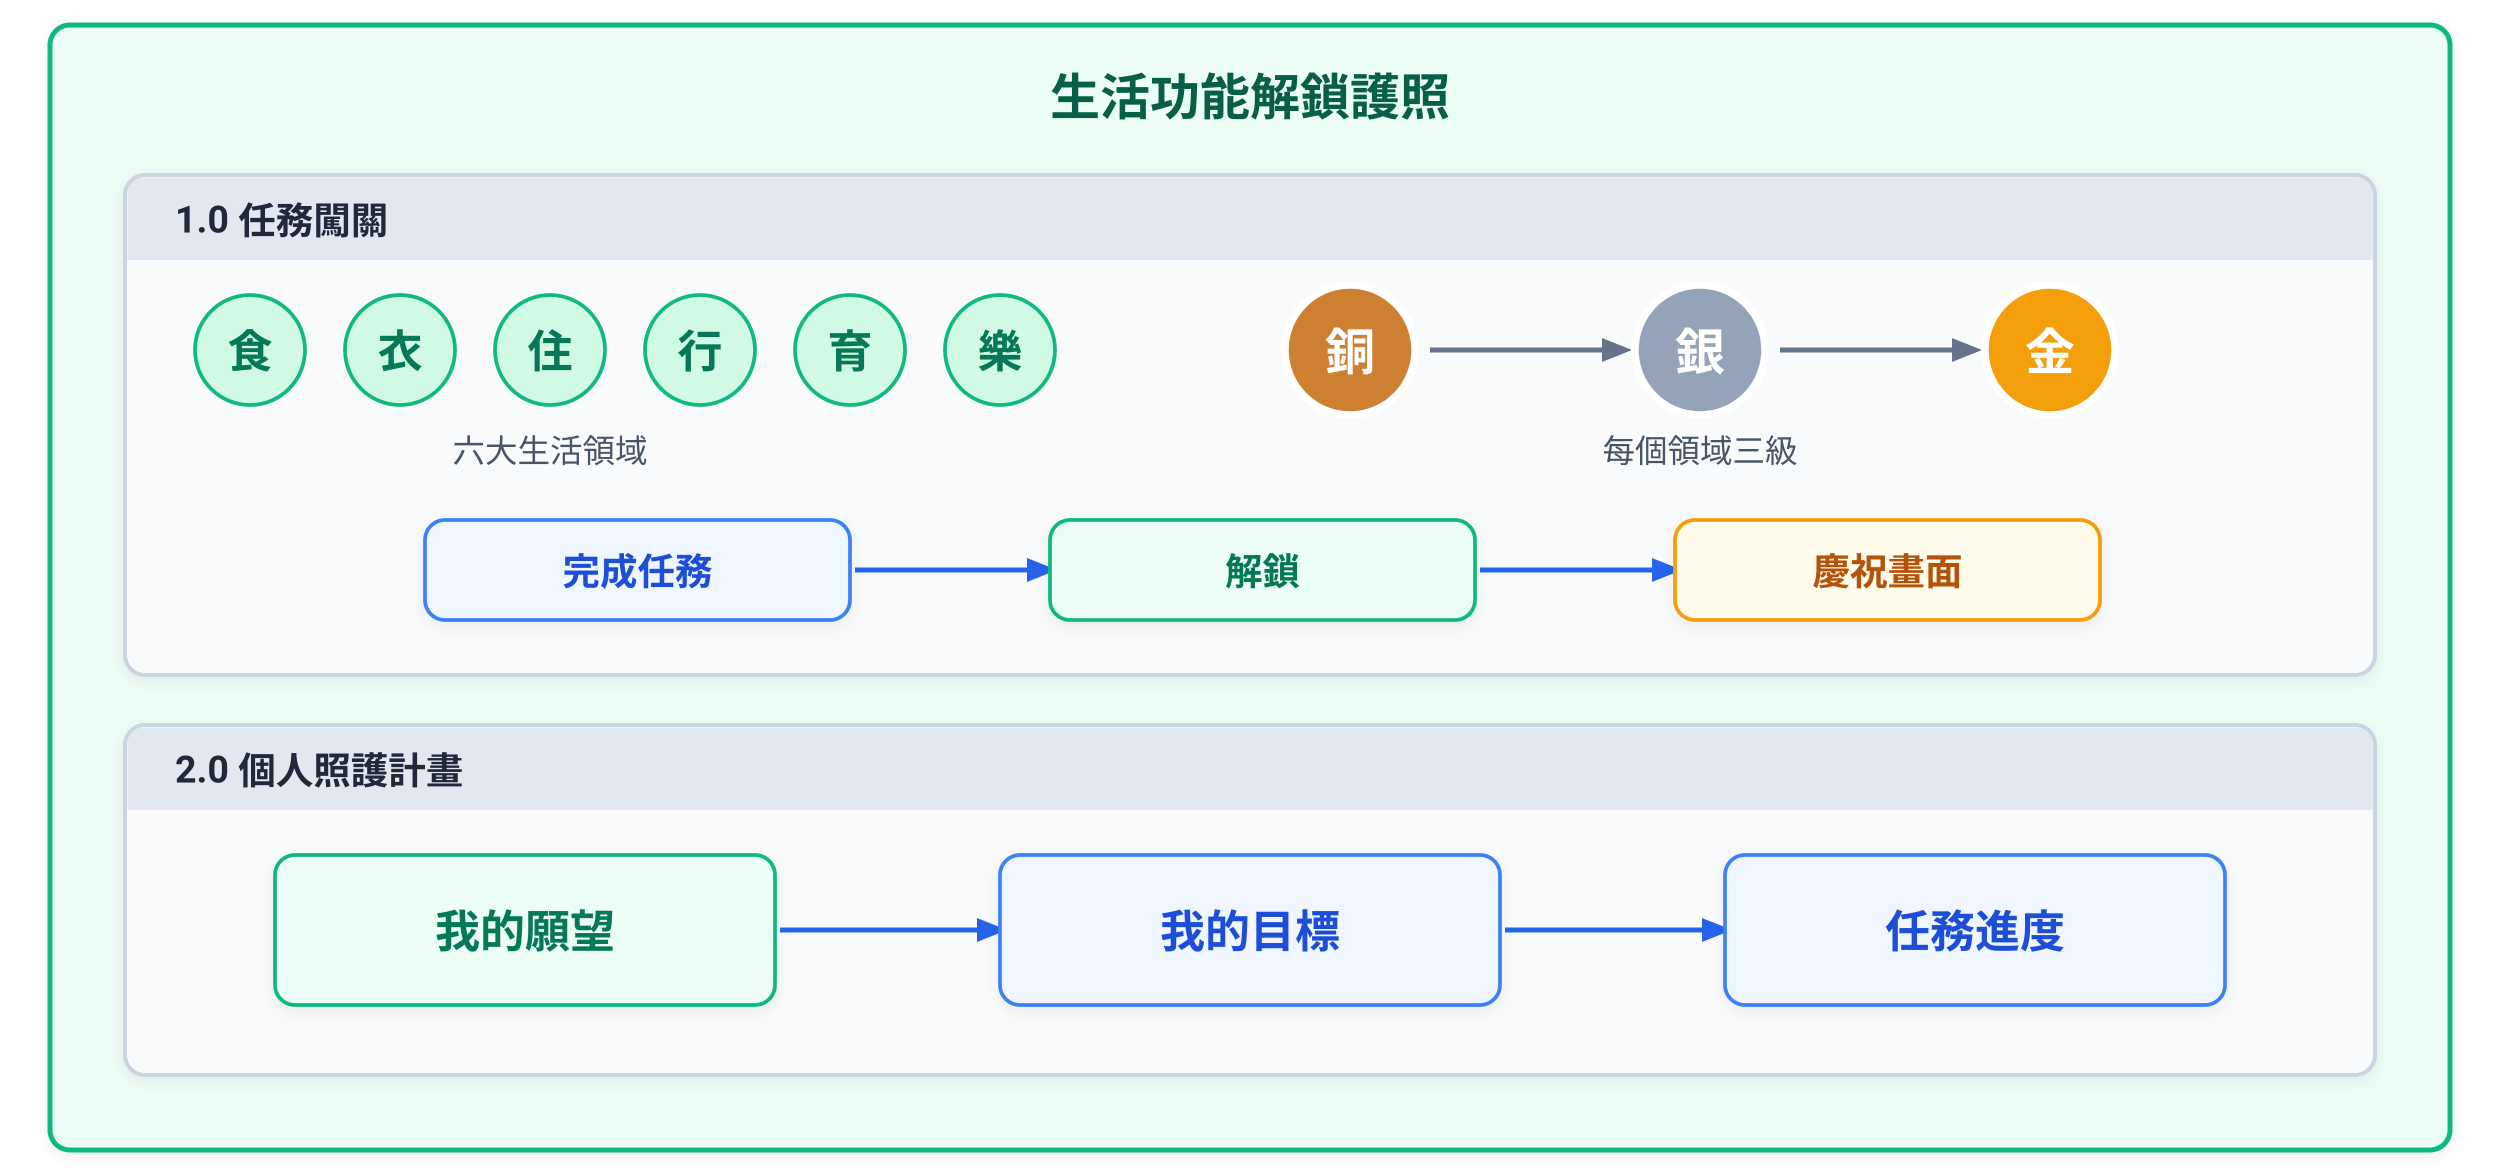
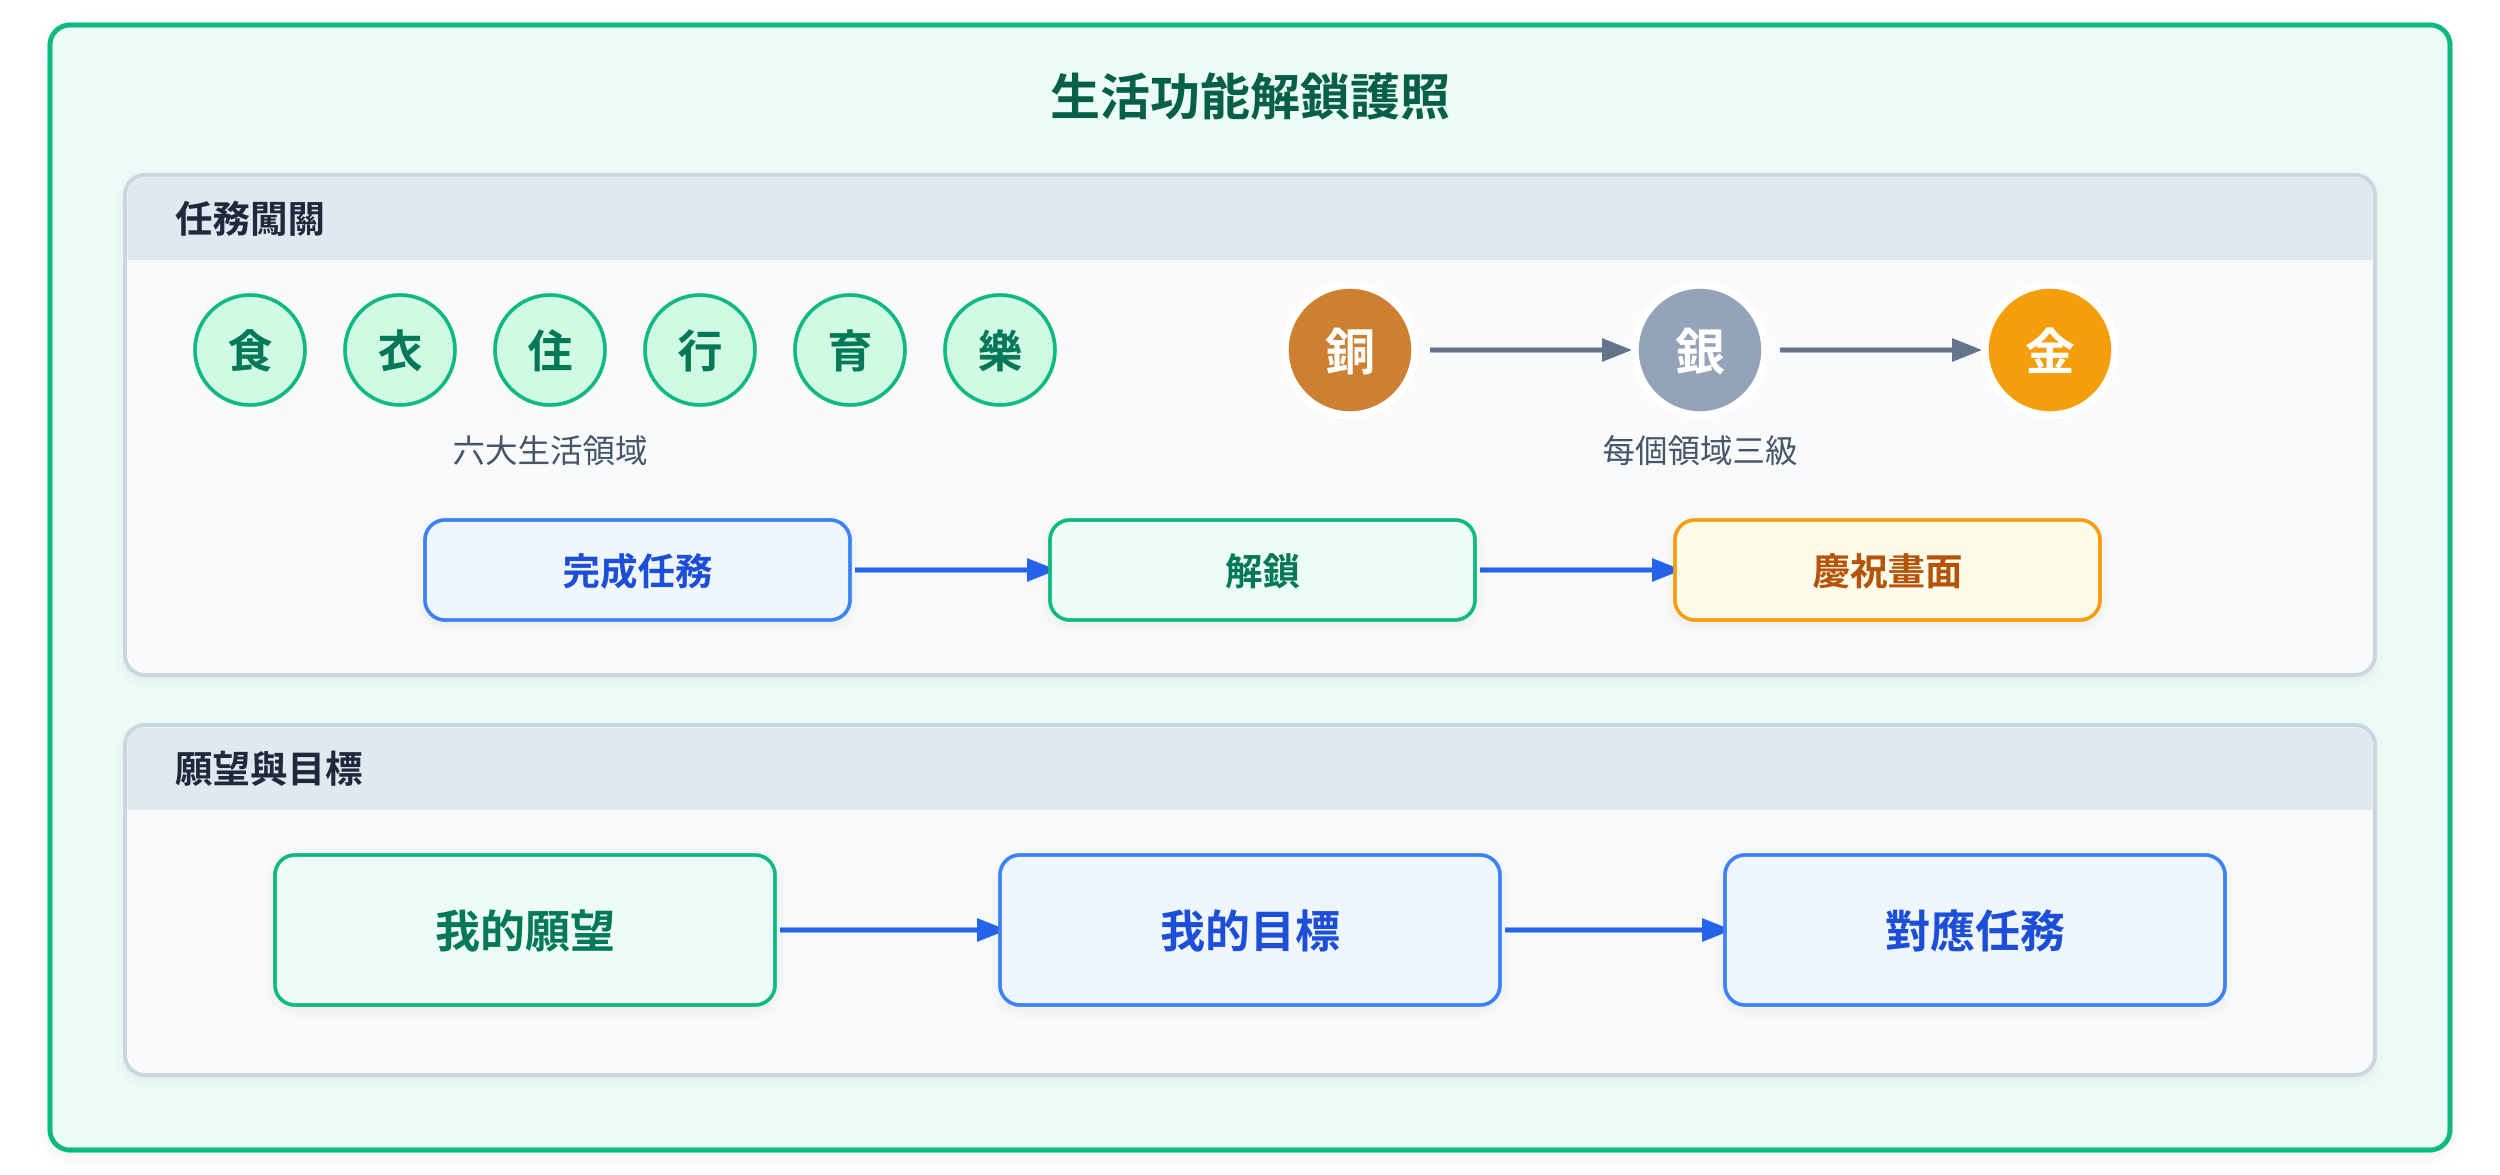
<svg xmlns="http://www.w3.org/2000/svg" viewBox="0 0 1000 470" width="100%" height="100%" font-family="-apple-system, BlinkMacSystemFont, 'Segoe UI', Roboto, 'Noto Sans TC', 'PingFang TC', 'Microsoft JhengHei', sans-serif">
  <defs>
    <filter id="shadow" x="-5%" y="-5%" width="110%" height="115%" filterUnits="userSpaceOnUse">
      <feDropShadow dx="0" dy="2" stdDeviation="3" flood-color="#0f172a" flood-opacity="0.06" />
    </filter>
    <marker id="arrow" viewBox="0 0 10 10" refX="6" refY="5" markerWidth="6" markerHeight="6" orient="auto-start-reverse">
      <path d="M 0 1 L 10 5 L 0 9 z" fill="#2563eb" />
    </marker>
    <marker id="arrow-g" viewBox="0 0 10 10" refX="6" refY="5" markerWidth="6" markerHeight="6" orient="auto-start-reverse">
      <path d="M 0 1 L 10 5 L 0 9 z" fill="#64748b" />
    </marker>
  </defs>
  <rect width="1000" height="470" fill="#ffffff" />
  <g filter="url(#shadow)">
    <rect x="20" y="10" width="960" height="450" rx="8" fill="#ecfdf5" stroke="#10b981" stroke-width="2" />
  </g>
  <text x="500" y="46" font-size="20" font-weight="700" fill="#065f46" text-anchor="middle">生活功能解鎖護照</text>
  <g filter="url(#shadow)">
    <rect x="50" y="70" width="900" height="200" rx="8" fill="#f8fafc" stroke="#cbd5e1" stroke-width="1.5" />
    <path d="M 51 104 L 51 78 Q 51 71 58 71 L 942 71 Q 949 71 949 78 L 949 104 Z" fill="#e2e8f0" />
    <rect x="50" y="70" width="900" height="200" rx="8" fill="none" stroke="#cbd5e1" stroke-width="1.5" />
  </g>
-   <text x="70" y="93" font-size="15" font-weight="700" fill="#1e293b" text-anchor="start">1.0 任務闖關</text>
+   <text x="70" y="93" font-size="15" font-weight="700" fill="#1e293b" text-anchor="start">任務闖關</text>
  <circle cx="100" cy="140" r="22" fill="#d1fae5" stroke="#10b981" stroke-width="1.5" />
  <text x="100" y="147" font-size="18" font-weight="700" fill="#047857" text-anchor="middle">食</text>
  <circle cx="160" cy="140" r="22" fill="#d1fae5" stroke="#10b981" stroke-width="1.5" />
  <text x="160" y="147" font-size="18" font-weight="700" fill="#047857" text-anchor="middle">衣</text>
  <circle cx="220" cy="140" r="22" fill="#d1fae5" stroke="#10b981" stroke-width="1.5" />
  <text x="220" y="147" font-size="18" font-weight="700" fill="#047857" text-anchor="middle">住</text>
  <circle cx="280" cy="140" r="22" fill="#d1fae5" stroke="#10b981" stroke-width="1.5" />
  <text x="280" y="147" font-size="18" font-weight="700" fill="#047857" text-anchor="middle">行</text>
  <circle cx="340" cy="140" r="22" fill="#d1fae5" stroke="#10b981" stroke-width="1.5" />
  <text x="340" y="147" font-size="18" font-weight="700" fill="#047857" text-anchor="middle">育</text>
  <circle cx="400" cy="140" r="22" fill="#d1fae5" stroke="#10b981" stroke-width="1.5" />
  <text x="400" y="147" font-size="18" font-weight="700" fill="#047857" text-anchor="middle">樂</text>
  <circle cx="540" cy="140" r="26" fill="#cd7f32" stroke="#ffffff" stroke-width="3" />
  <text x="540" y="148" font-size="20" font-weight="800" fill="#ffffff" text-anchor="middle">銅</text>
  <path d="M 572 140 L 648 140" fill="none" stroke="#64748b" stroke-width="2" marker-end="url(#arrow-g)" />
  <circle cx="680" cy="140" r="26" fill="#94a3b8" stroke="#ffffff" stroke-width="3" />
  <text x="680" y="148" font-size="20" font-weight="800" fill="#ffffff" text-anchor="middle">銀</text>
  <path d="M 712 140 L 788 140" fill="none" stroke="#64748b" stroke-width="2" marker-end="url(#arrow-g)" />
  <circle cx="820" cy="140" r="26" fill="#f59e0b" stroke="#ffffff" stroke-width="3" />
  <text x="820" y="148" font-size="20" font-weight="800" fill="#ffffff" text-anchor="middle">金</text>
  <text x="220" y="185" font-size="13" font-weight="500" fill="#475569" text-anchor="middle">六大生活領域</text>
  <text x="680" y="185" font-size="13" font-weight="500" fill="#475569" text-anchor="middle">每個領域三級</text>
  <g filter="url(#shadow)">
    <rect x="170" y="208" width="170" height="40" rx="8" fill="#eff6ff" stroke="#3b82f6" stroke-width="1.5" />
  </g>
  <text x="255" y="234" font-size="15" font-weight="700" fill="#1d4ed8" text-anchor="middle">完成任務</text>
  <path d="M 342 228 L 418 228" fill="none" stroke="#2563eb" stroke-width="2" marker-end="url(#arrow)" />
  <g filter="url(#shadow)">
    <rect x="420" y="208" width="170" height="40" rx="8" fill="#ecfdf5" stroke="#10b981" stroke-width="1.5" />
  </g>
  <text x="505" y="234" font-size="15" font-weight="700" fill="#047857" text-anchor="middle">解鎖</text>
  <path d="M 592 228 L 668 228" fill="none" stroke="#2563eb" stroke-width="2" marker-end="url(#arrow)" />
  <g filter="url(#shadow)">
    <rect x="670" y="208" width="170" height="40" rx="8" fill="#fffbeb" stroke="#f59e0b" stroke-width="1.5" />
  </g>
  <text x="755" y="234" font-size="15" font-weight="700" fill="#b45309" text-anchor="middle">慶祝畫面</text>
  <g filter="url(#shadow)">
    <rect x="50" y="290" width="900" height="140" rx="8" fill="#f8fafc" stroke="#cbd5e1" stroke-width="1.5" />
    <path d="M 51 324 L 51 298 Q 51 291 58 291 L 942 291 Q 949 291 949 298 L 949 324 Z" fill="#e2e8f0" />
    <rect x="50" y="290" width="900" height="140" rx="8" fill="none" stroke="#cbd5e1" stroke-width="1.5" />
  </g>
-   <text x="70" y="313" font-size="15" font-weight="700" fill="#1e293b" text-anchor="start">2.0 個人照護計畫</text>
+   <text x="70" y="313" font-size="15" font-weight="700" fill="#1e293b" text-anchor="start">願望與目標</text>
  <g filter="url(#shadow)">
    <rect x="110" y="342" width="200" height="60" rx="8" fill="#ecfdf5" stroke="#10b981" stroke-width="1.5" />
  </g>
  <text x="210" y="379" font-size="18" font-weight="700" fill="#047857" text-anchor="middle">我的願望</text>
  <path d="M 312 372 L 398 372" fill="none" stroke="#2563eb" stroke-width="2" marker-end="url(#arrow)" />
  <g filter="url(#shadow)">
    <rect x="400" y="342" width="200" height="60" rx="8" fill="#eff6ff" stroke="#3b82f6" stroke-width="1.5" />
  </g>
  <text x="500" y="379" font-size="18" font-weight="700" fill="#1d4ed8" text-anchor="middle">我的目標</text>
  <path d="M 602 372 L 688 372" fill="none" stroke="#2563eb" stroke-width="2" marker-end="url(#arrow)" />
  <g filter="url(#shadow)">
    <rect x="690" y="342" width="200" height="60" rx="8" fill="#eff6ff" stroke="#3b82f6" stroke-width="1.5" />
  </g>
-   <text x="790" y="379" font-size="18" font-weight="700" fill="#1d4ed8" text-anchor="middle">任務進度</text>
+   <text x="790" y="379" font-size="18" font-weight="700" fill="#1d4ed8" text-anchor="middle">對應任務</text>
</svg>
